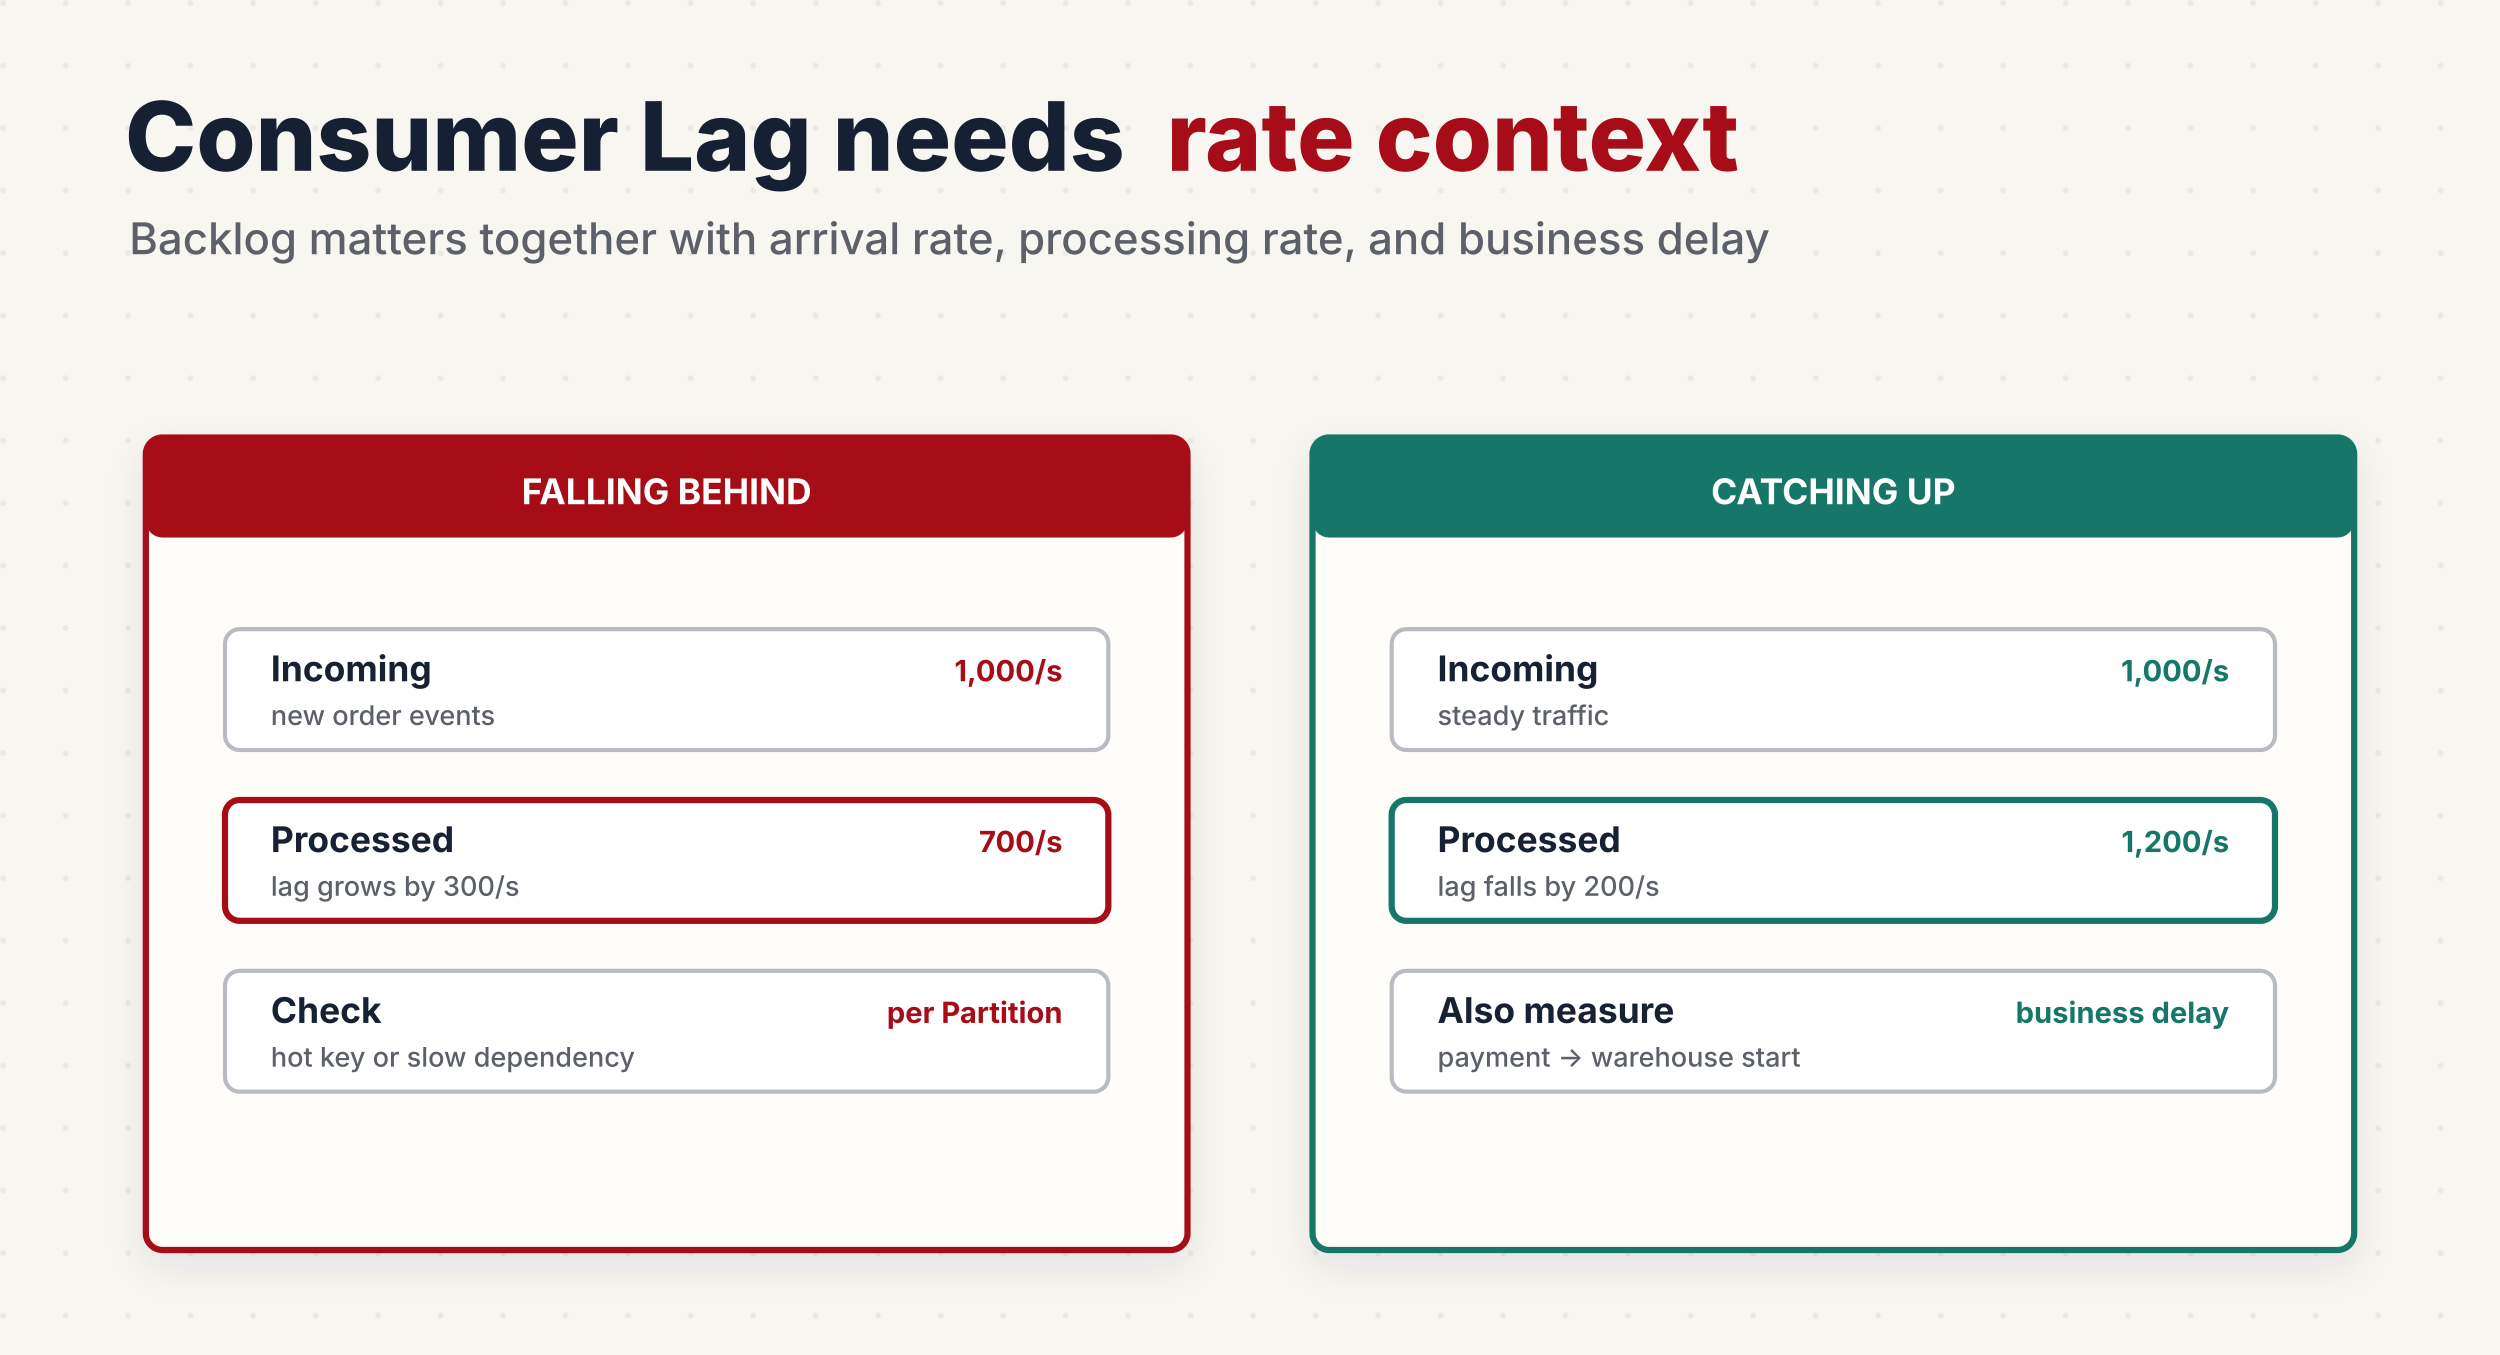
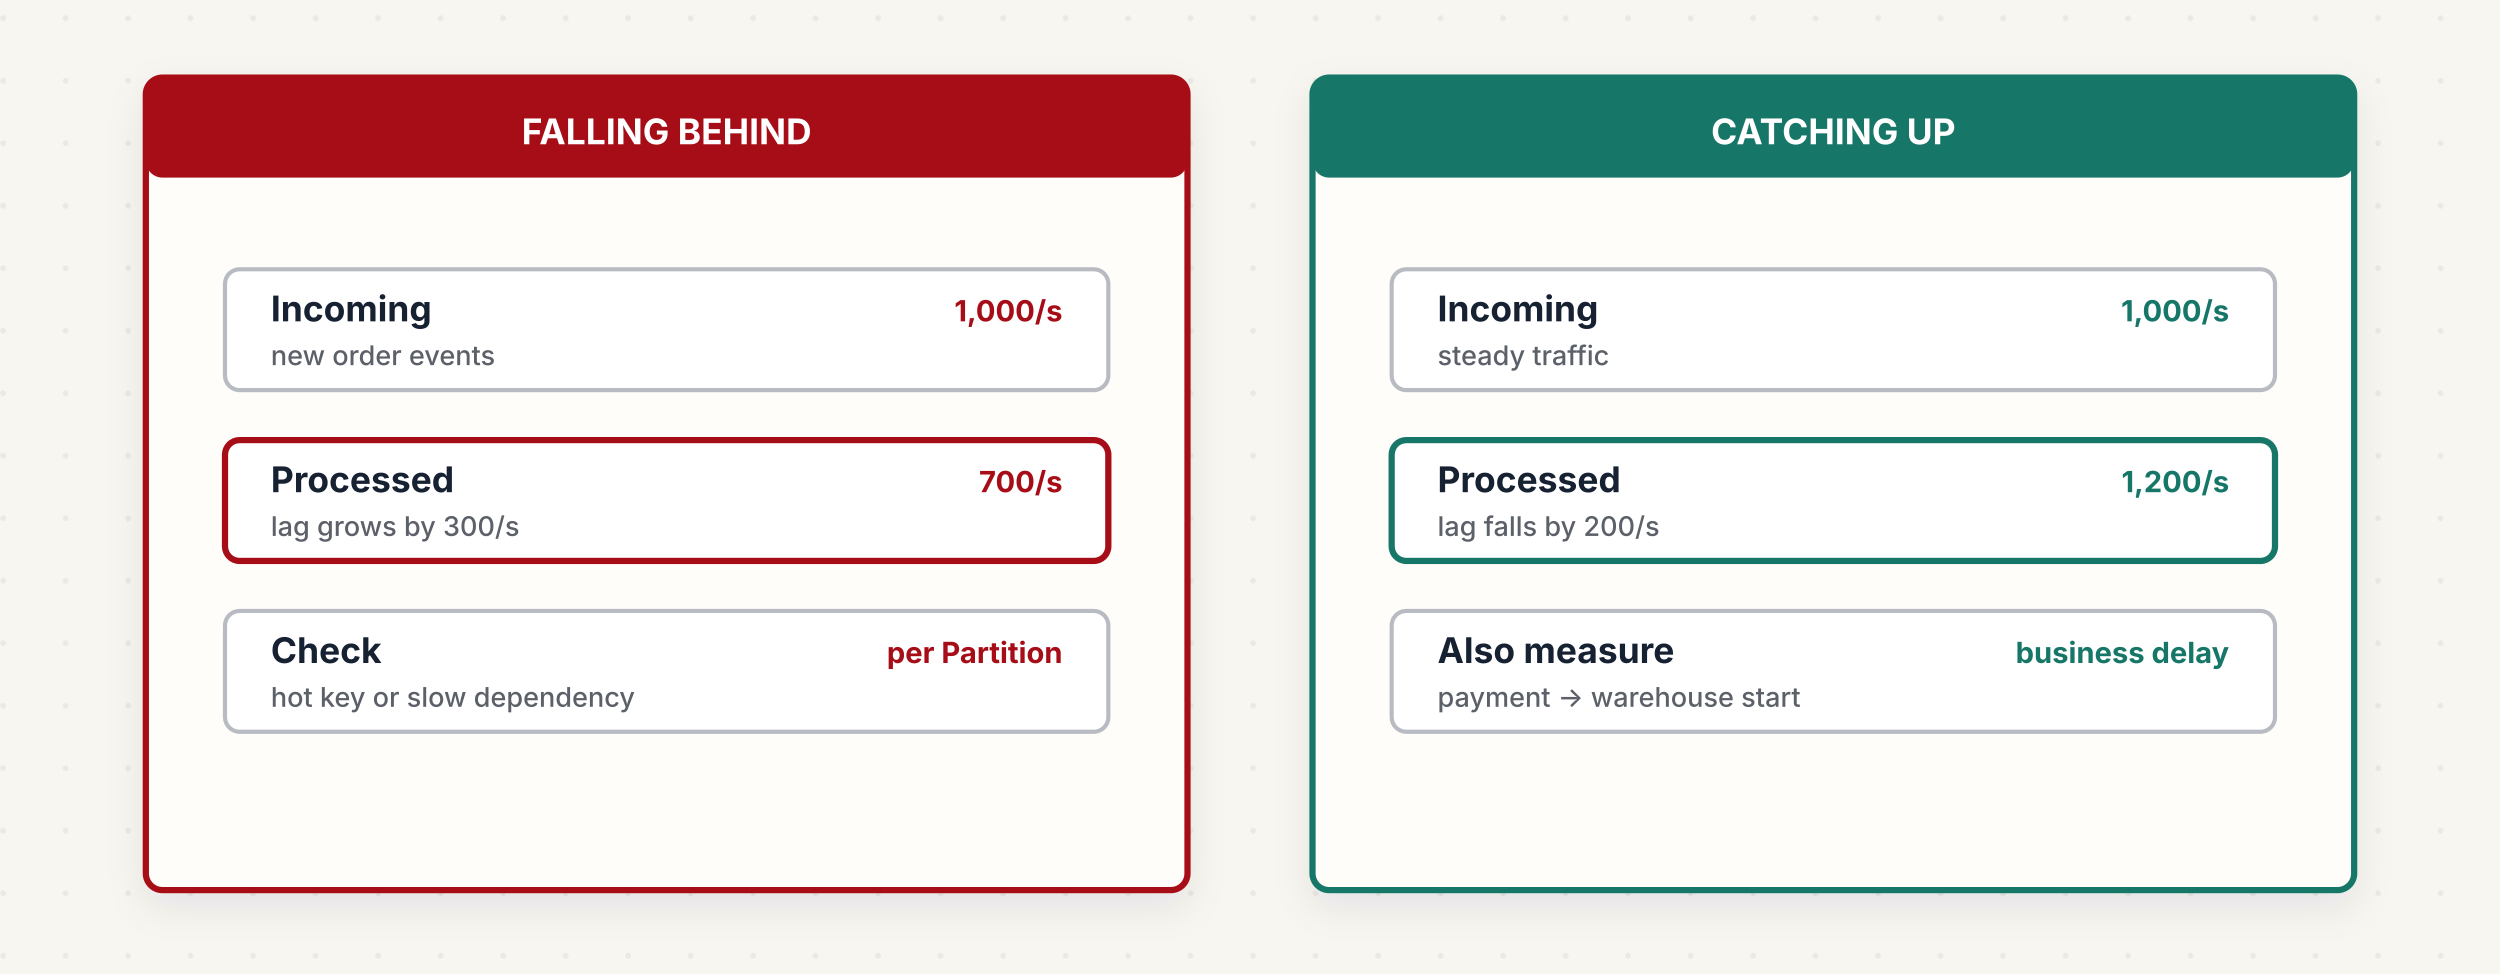
- <svg xmlns="http://www.w3.org/2000/svg" width="960" height="520" viewBox="0 0 1200 650" role="img" aria-labelledby="title desc">
+ <svg xmlns="http://www.w3.org/2000/svg" width="960" height="374" viewBox="0 173 1200 467" role="img" aria-labelledby="title desc">
  <defs>
    <pattern id="grid" width="30" height="30" patternUnits="userSpaceOnUse">
      <circle cx="1.5" cy="1.5" r="1.4" fill="#d9d6cf" opacity=".42" />
    </pattern>
    <filter id="shadow" x="-20%" y="-20%" width="140%" height="140%">
      <feDropShadow dx="0" dy="7" stdDeviation="9" flood-color="#172033" flood-opacity=".08" />
    </filter>
    <marker id="arrow" viewBox="0 0 10 10" refX="9" refY="5" markerWidth="8" markerHeight="8" orient="auto">
      <path d="M0 0 10 5 0 10Z" fill="#a70d18" />
    </marker>
    <marker id="arrowBlue" viewBox="0 0 10 10" refX="9" refY="5" markerWidth="8" markerHeight="8" orient="auto">
      <path d="M0 0 10 5 0 10Z" fill="#275d91" />
    </marker>
    <marker id="arrowGreen" viewBox="0 0 10 10" refX="9" refY="5" markerWidth="8" markerHeight="8" orient="auto">
      <path d="M0 0 10 5 0 10Z" fill="#187769" />
    </marker>
  </defs>
  <rect width="1200" height="700" fill="#f8f6f1" />
  <rect width="1200" height="700" fill="url(#grid)" />
  <g font-family="Inter,ui-sans-serif,system-ui,-apple-system,'Segoe UI',sans-serif">
-     <text x="60" y="82" text-anchor="start" fill="#172033" font-size="46" font-weight="760">Consumer Lag needs</text>
-     <text x="560" y="82" text-anchor="start" fill="#a70d18" font-size="46" font-weight="760">rate context</text>
-     <text x="62" y="122" text-anchor="start" fill="#5c6069" font-size="21" font-weight="500">Backlog matters together with arrival rate, processing rate, and business delay</text>
    <g filter="url(#shadow)">
      <rect x="70" y="210" width="500" height="390" rx="8" fill="#fffdfa" stroke="#a70d18" stroke-width="3" />
      <rect x="70" y="210" width="500" height="48" rx="8" fill="#a70d18" />
      <text x="320" y="242" text-anchor="middle" fill="#fff" font-size="17" font-weight="750">FALLING BEHIND</text>
      <rect x="108" y="302" width="424" height="58" rx="7" fill="#fff" stroke="#b8bbc1" stroke-width="2" />
      <text x="130" y="327" text-anchor="start" fill="#172033" font-size="17" font-weight="720">Incoming</text>
      <text x="510" y="327" text-anchor="end" fill="#a70d18" font-size="14" font-weight="700">1,000/s</text>
      <text x="130" y="348" text-anchor="start" fill="#5c6069" font-size="13" font-weight="550">new order events</text>
      <rect x="108" y="384" width="424" height="58" rx="7" fill="#fff" stroke="#a70d18" stroke-width="3" />
      <text x="130" y="409" text-anchor="start" fill="#172033" font-size="17" font-weight="720">Processed</text>
      <text x="510" y="409" text-anchor="end" fill="#a70d18" font-size="14" font-weight="700">700/s</text>
      <text x="130" y="430" text-anchor="start" fill="#5c6069" font-size="13" font-weight="550">lag grows by 300/s</text>
      <rect x="108" y="466" width="424" height="58" rx="7" fill="#fff" stroke="#b8bbc1" stroke-width="2" />
      <text x="130" y="491" text-anchor="start" fill="#172033" font-size="17" font-weight="720">Check</text>
      <text x="510" y="491" text-anchor="end" fill="#a70d18" font-size="14" font-weight="700">per Partition</text>
      <text x="130" y="512" text-anchor="start" fill="#5c6069" font-size="13" font-weight="550">hot key or slow dependency</text>
    </g>
    <g filter="url(#shadow)">
      <rect x="630" y="210" width="500" height="390" rx="8" fill="#fffdfa" stroke="#187769" stroke-width="3" />
      <rect x="630" y="210" width="500" height="48" rx="8" fill="#187769" />
      <text x="880" y="242" text-anchor="middle" fill="#fff" font-size="17" font-weight="750">CATCHING UP</text>
      <rect x="668" y="302" width="424" height="58" rx="7" fill="#fff" stroke="#b8bbc1" stroke-width="2" />
      <text x="690" y="327" text-anchor="start" fill="#172033" font-size="17" font-weight="720">Incoming</text>
      <text x="1070" y="327" text-anchor="end" fill="#187769" font-size="14" font-weight="700">1,000/s</text>
      <text x="690" y="348" text-anchor="start" fill="#5c6069" font-size="13" font-weight="550">steady traffic</text>
      <rect x="668" y="384" width="424" height="58" rx="7" fill="#fff" stroke="#187769" stroke-width="3" />
      <text x="690" y="409" text-anchor="start" fill="#172033" font-size="17" font-weight="720">Processed</text>
      <text x="1070" y="409" text-anchor="end" fill="#187769" font-size="14" font-weight="700">1,200/s</text>
      <text x="690" y="430" text-anchor="start" fill="#5c6069" font-size="13" font-weight="550">lag falls by 200/s</text>
      <rect x="668" y="466" width="424" height="58" rx="7" fill="#fff" stroke="#b8bbc1" stroke-width="2" />
      <text x="690" y="491" text-anchor="start" fill="#172033" font-size="17" font-weight="720">Also measure</text>
      <text x="1070" y="491" text-anchor="end" fill="#187769" font-size="14" font-weight="700">business delay</text>
      <text x="690" y="512" text-anchor="start" fill="#5c6069" font-size="13" font-weight="550">payment → warehouse start</text>
    </g>
  </g>
</svg>
